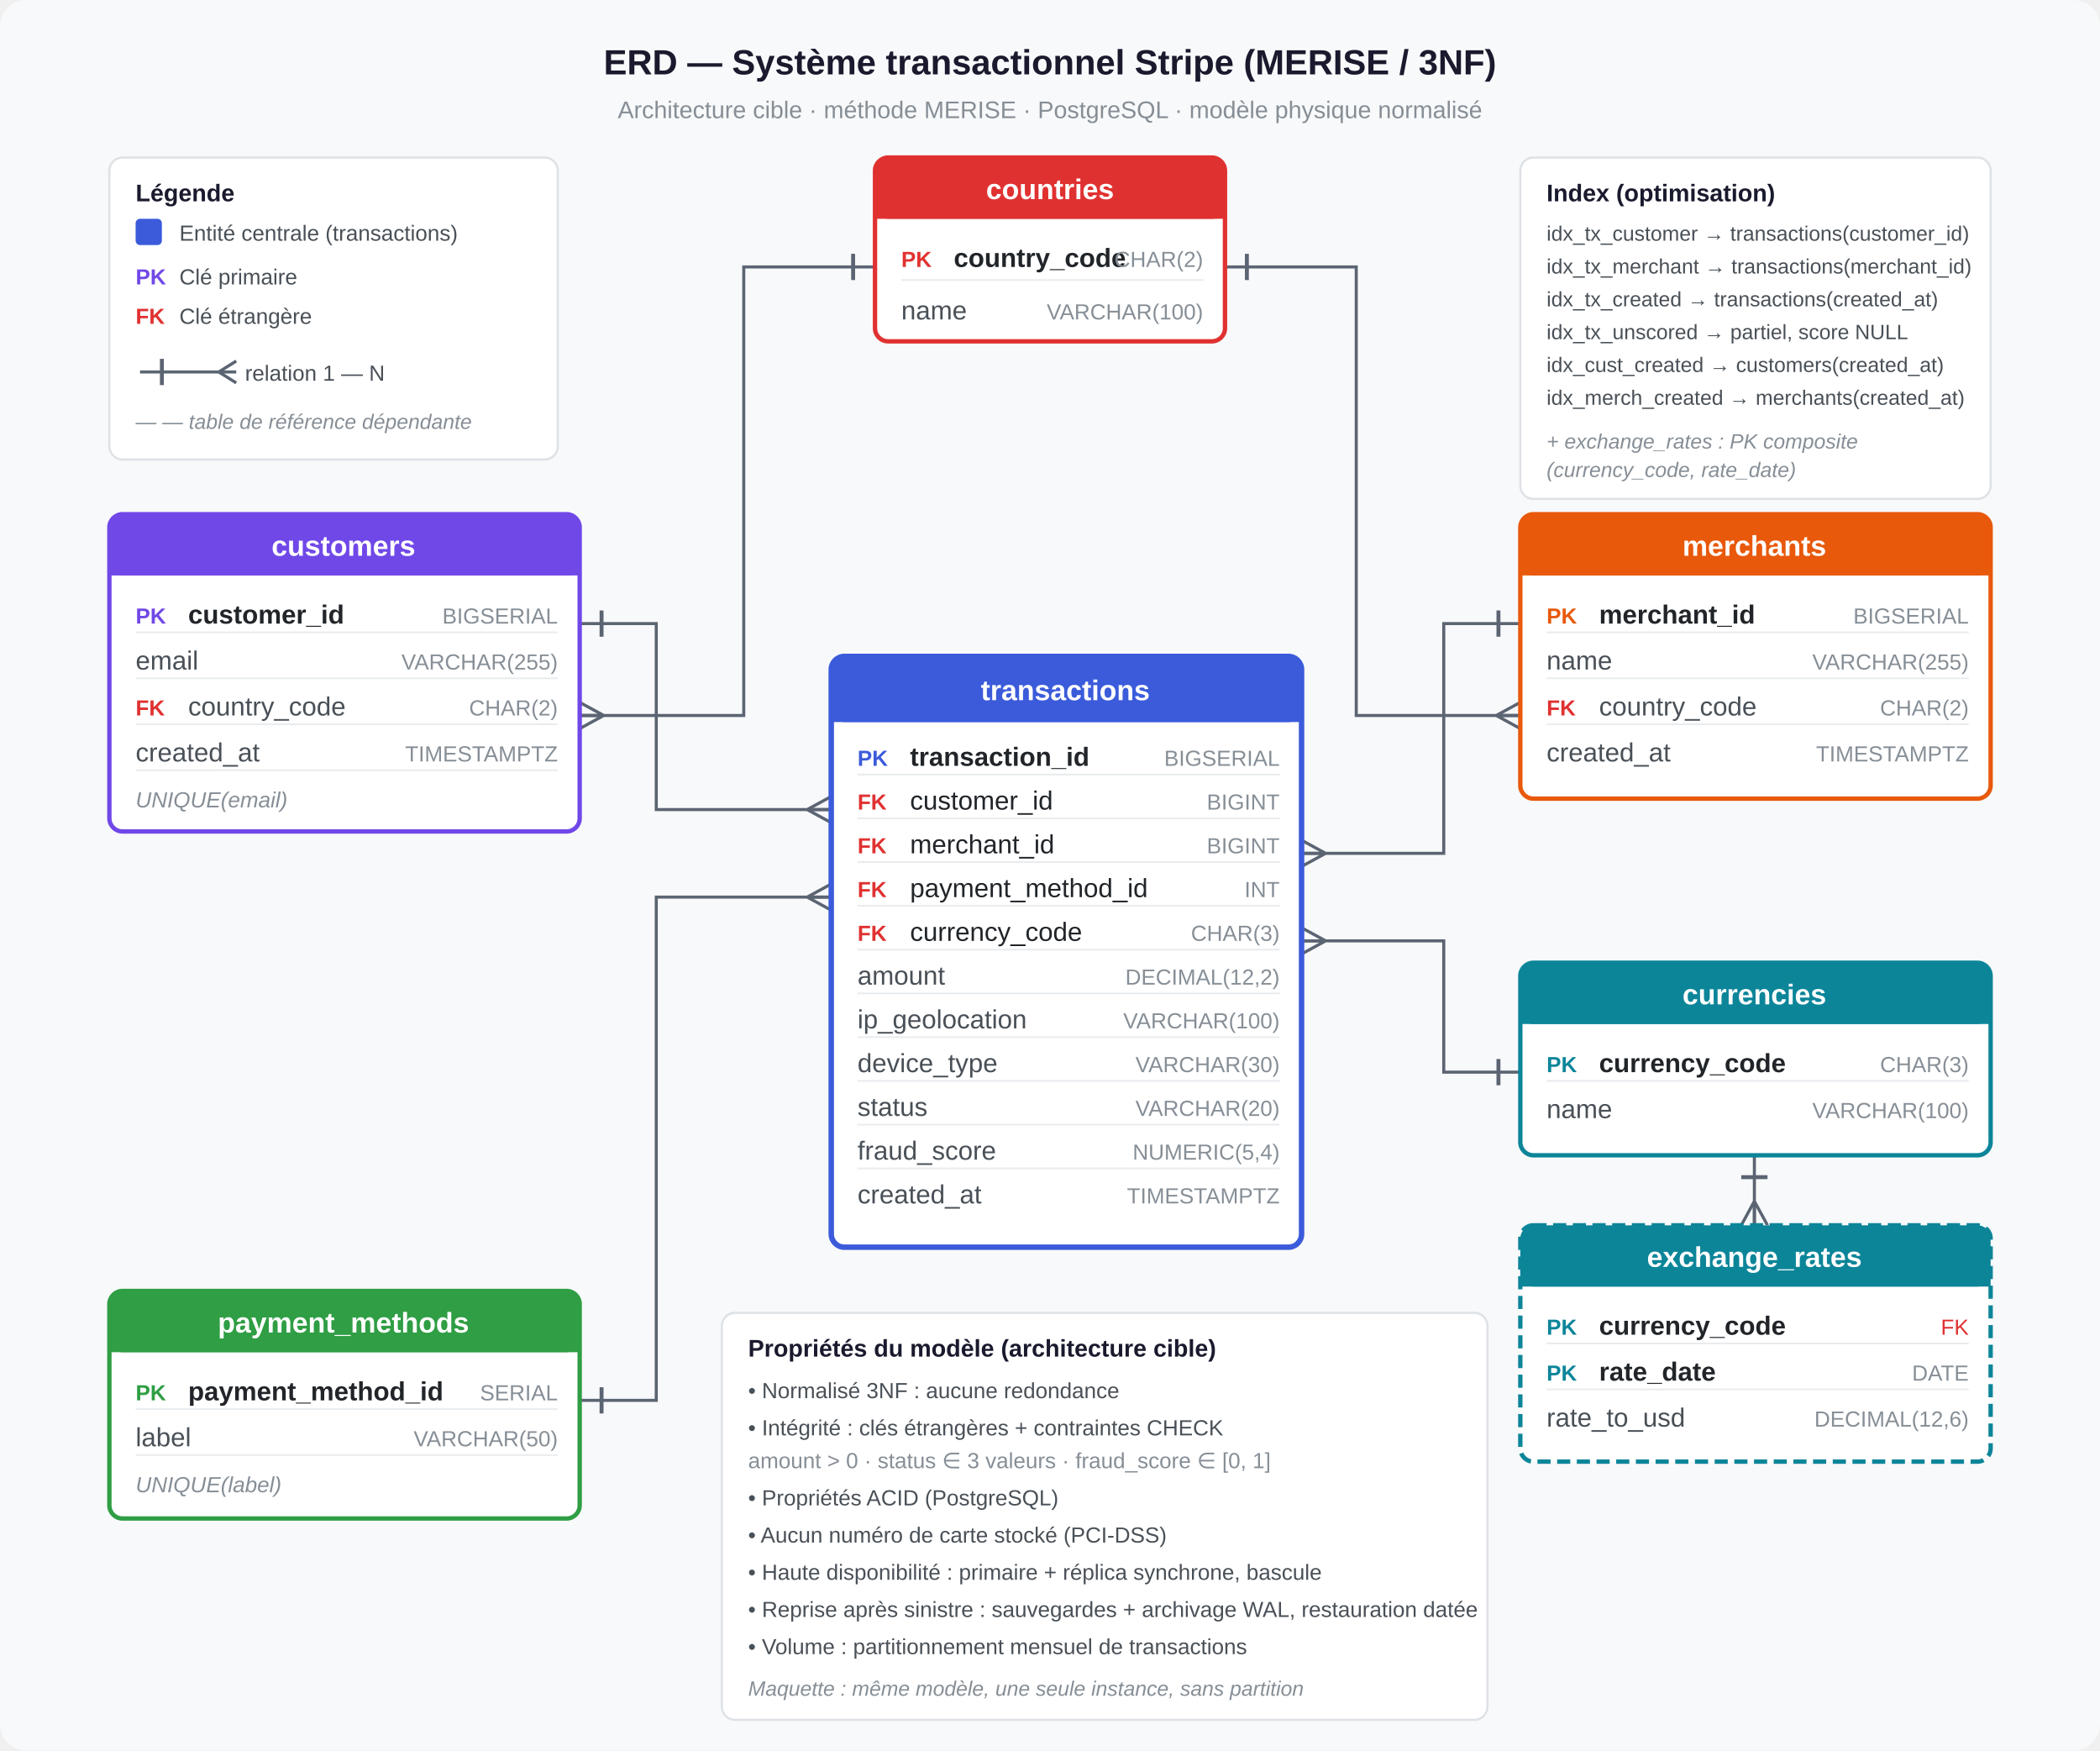
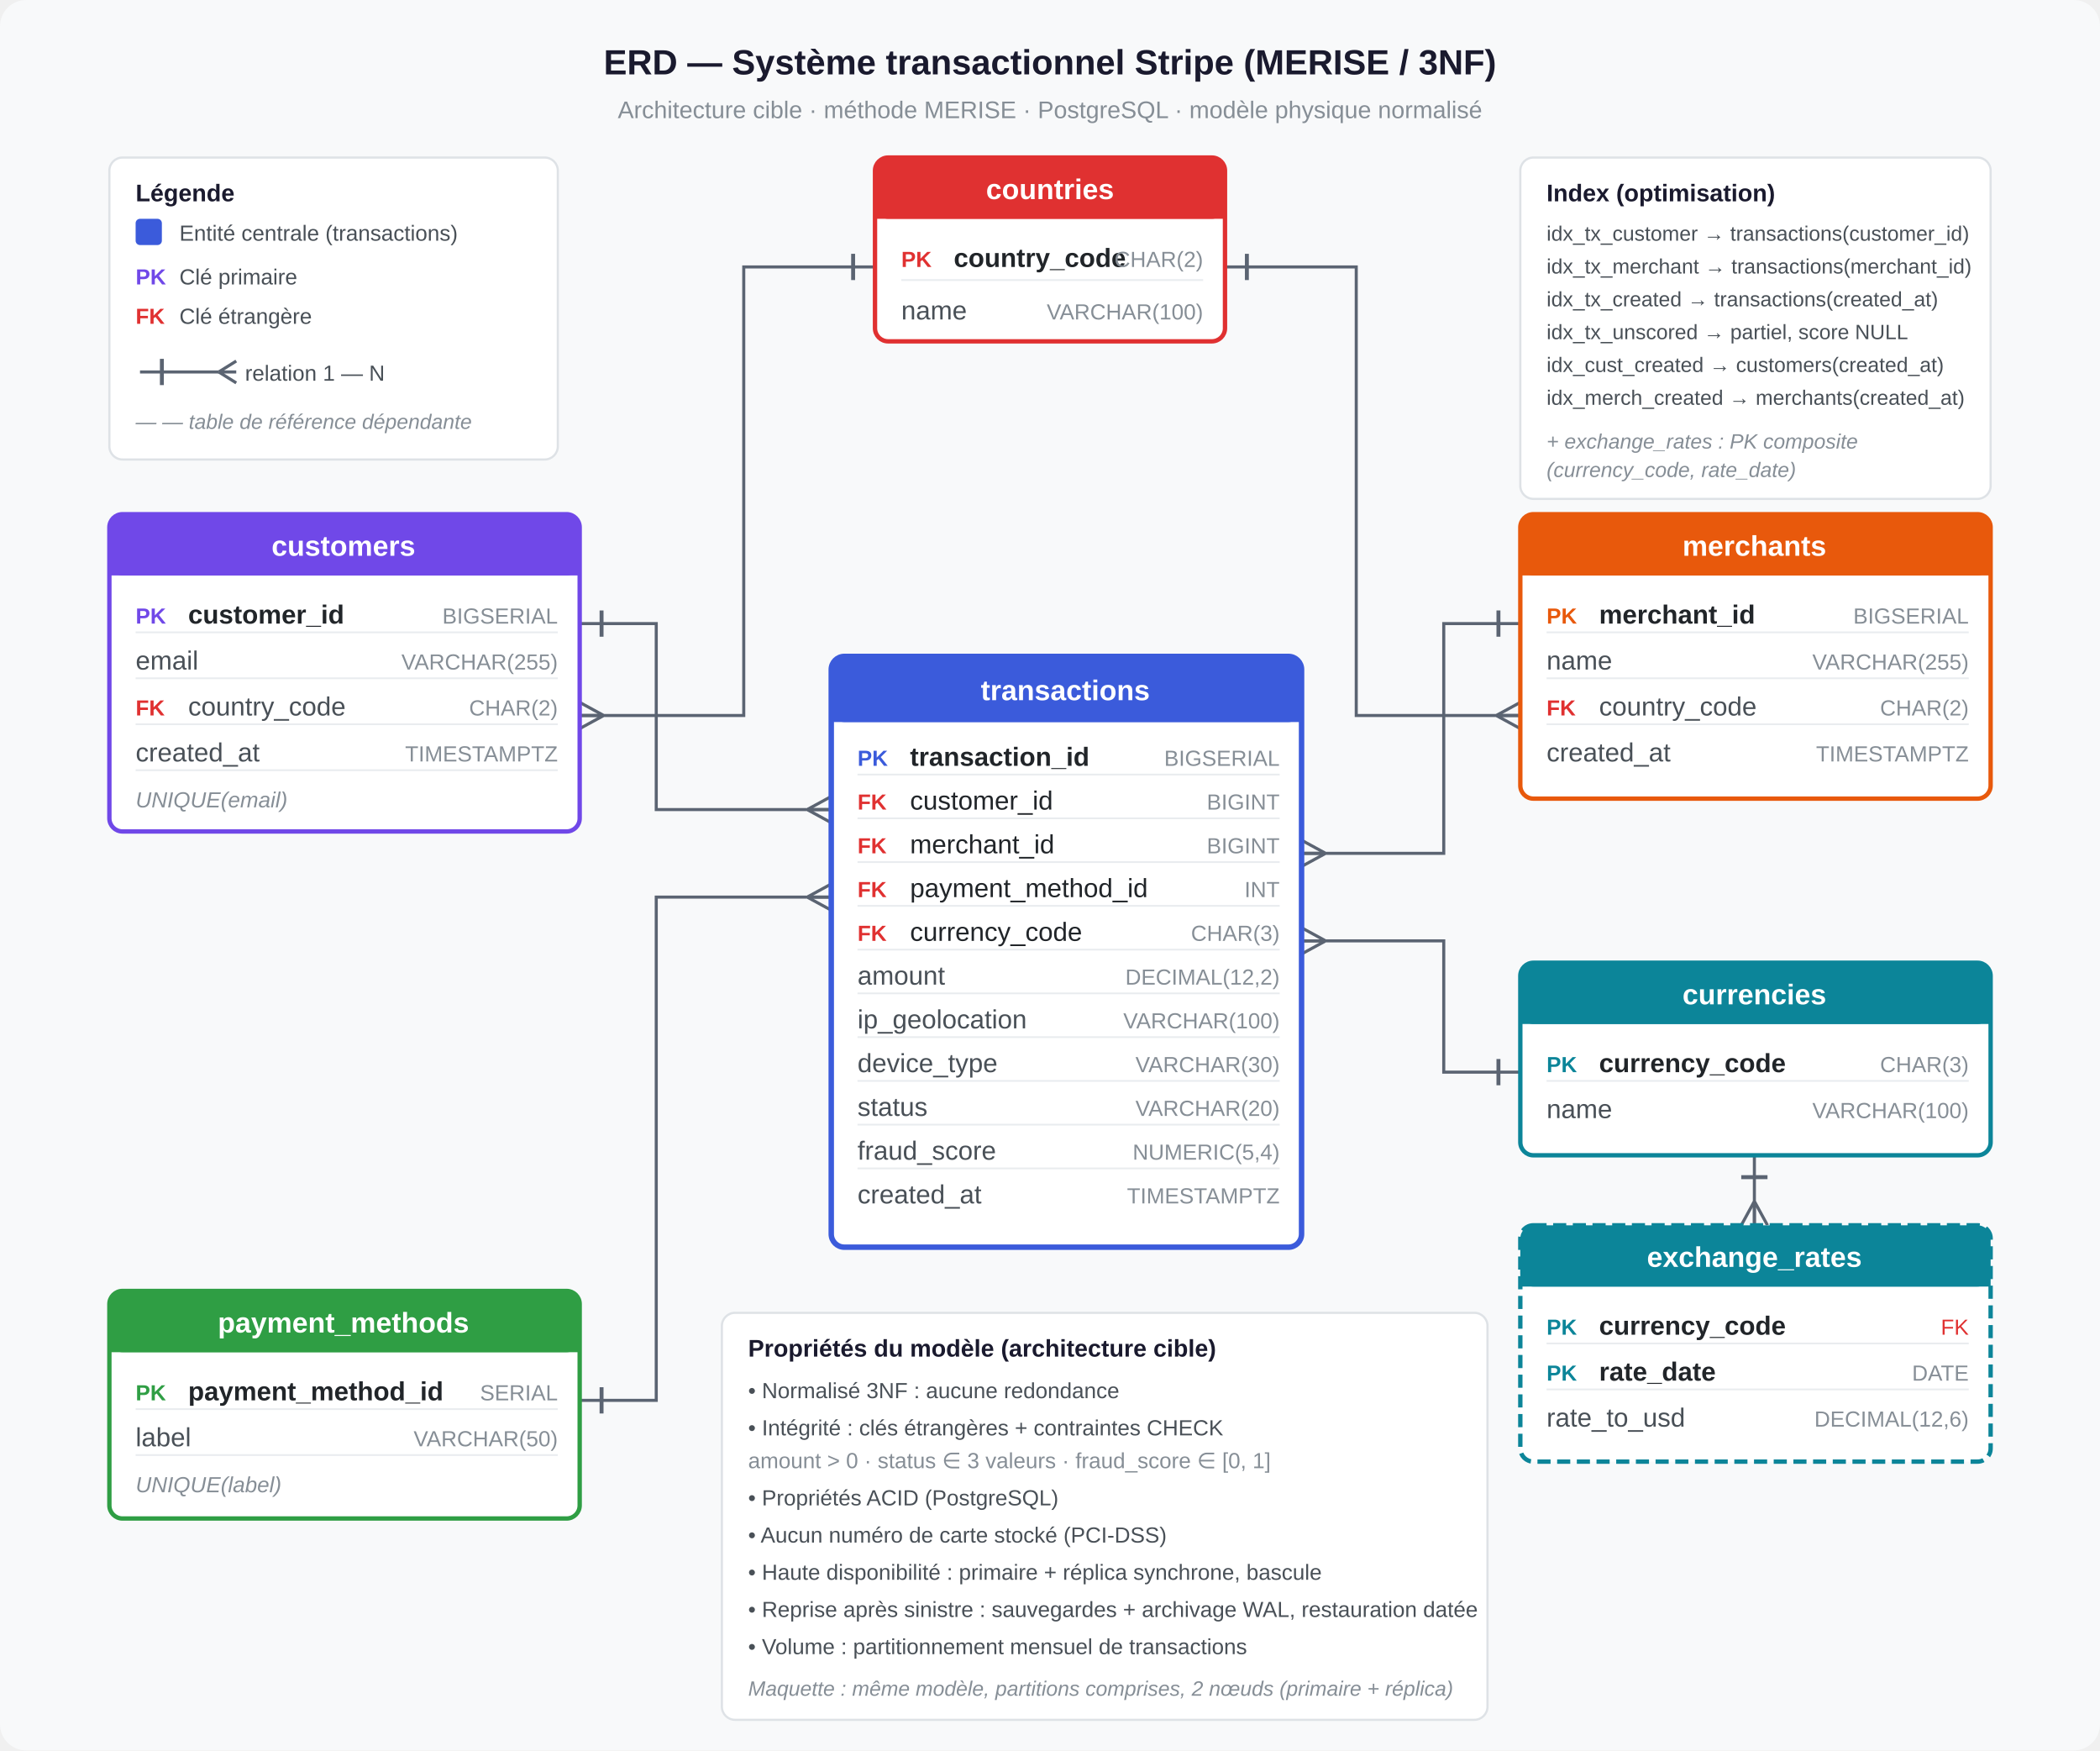
<svg xmlns="http://www.w3.org/2000/svg" viewBox="0 0 960 800" role="img" font-family="'Segoe UI', Arial, sans-serif" font-size="12" style="background:#f8f9fa">
  <defs>
    <marker id="crow" markerWidth="14" markerHeight="14" refX="11" refY="7" orient="auto" markerUnits="userSpaceOnUse">
      <path d="M0,7 L11,1 M0,7 L11,13 M0,7 L11,7" stroke="#5b6472" stroke-width="1.4" fill="none" />
    </marker>
    <marker id="one" markerWidth="20" markerHeight="16" refX="0" refY="8" orient="auto" markerUnits="userSpaceOnUse">
      <line x1="10" y1="2" x2="10" y2="14" stroke="#5b6472" stroke-width="1.8" />
    </marker>
  </defs>
  <rect width="960" height="800" fill="#f8f9fa" rx="12" />
  <text x="480" y="34" text-anchor="middle" font-size="16" font-weight="700" fill="#1a1a2e">ERD — Système transactionnel Stripe (MERISE / 3NF)</text>
  <text x="480" y="54" text-anchor="middle" font-size="11" fill="#868e96">Architecture cible · méthode MERISE · PostgreSQL · modèle physique normalisé</text>
  <g fill="none" stroke="#5b6472" stroke-width="1.4">
    <path d="M 265,285 H 300 V 370 H 380" marker-start="url(#one)" marker-end="url(#crow)" />
    <path d="M 695,285 H 660 V 390 H 595" marker-start="url(#one)" marker-end="url(#crow)" />
    <path d="M 265,640 H 300 V 410 H 380" marker-start="url(#one)" marker-end="url(#crow)" />
    <path d="M 695,490 H 660 V 430 H 595" marker-start="url(#one)" marker-end="url(#crow)" />
    <path d="M 802,528 V 560" marker-start="url(#one)" marker-end="url(#crow)" />
    <path d="M 400,122 H 340 V 327 H 265" marker-start="url(#one)" marker-end="url(#crow)" />
    <path d="M 560,122 H 620 V 327 H 695" marker-start="url(#one)" marker-end="url(#crow)" />
  </g>
  <rect x="400" y="72" width="160" height="84" rx="6" fill="#fff" stroke="#e03131" stroke-width="2" />
  <rect x="400" y="72" width="160" height="28" rx="6" fill="#e03131" />
  <rect x="400" y="92" width="160" height="8" fill="#e03131" />
  <text x="480" y="91" text-anchor="middle" fill="#fff" font-weight="700" font-size="13">countries</text>
  <text x="412" y="122" fill="#e03131" font-weight="700" font-size="10">PK</text>
  <text x="436" y="122" fill="#212529" font-weight="600">country_code</text>
  <text x="550" y="122" text-anchor="end" fill="#868e96" font-size="10">CHAR(2)</text>
  <line x1="412" y1="128" x2="550" y2="128" stroke="#e9ecef" stroke-width="0.8" />
  <text x="412" y="146" fill="#495057">name</text>
  <text x="550" y="146" text-anchor="end" fill="#868e96" font-size="10">VARCHAR(100)</text>
  <rect x="50" y="235" width="215" height="145" rx="6" fill="#fff" stroke="#7048e8" stroke-width="2" />
  <rect x="50" y="235" width="215" height="28" rx="6" fill="#7048e8" />
  <rect x="50" y="255" width="215" height="8" fill="#7048e8" />
  <text x="157" y="254" text-anchor="middle" fill="#fff" font-weight="700" font-size="13">customers</text>
  <text x="62" y="285" fill="#7048e8" font-weight="700" font-size="10">PK</text>
  <text x="86" y="285" fill="#212529" font-weight="600">customer_id</text>
  <text x="255" y="285" text-anchor="end" fill="#868e96" font-size="10">BIGSERIAL</text>
  <line x1="62" y1="289" x2="255" y2="289" stroke="#e9ecef" stroke-width="0.8" />
  <text x="62" y="306" fill="#495057">email</text>
  <text x="255" y="306" text-anchor="end" fill="#868e96" font-size="10">VARCHAR(255)</text>
  <line x1="62" y1="310" x2="255" y2="310" stroke="#e9ecef" stroke-width="0.8" />
  <text x="62" y="327" fill="#e03131" font-weight="700" font-size="10">FK</text>
  <text x="86" y="327" fill="#495057">country_code</text>
  <text x="255" y="327" text-anchor="end" fill="#868e96" font-size="10">CHAR(2)</text>
  <line x1="62" y1="331" x2="255" y2="331" stroke="#e9ecef" stroke-width="0.8" />
  <text x="62" y="348" fill="#495057">created_at</text>
  <text x="255" y="348" text-anchor="end" fill="#868e96" font-size="10">TIMESTAMPTZ</text>
  <line x1="62" y1="352" x2="255" y2="352" stroke="#e9ecef" stroke-width="0.8" />
  <text x="62" y="369" fill="#868e96" font-size="10" font-style="italic">UNIQUE(email)</text>
  <rect x="695" y="235" width="215" height="130" rx="6" fill="#fff" stroke="#e8590c" stroke-width="2" />
  <rect x="695" y="235" width="215" height="28" rx="6" fill="#e8590c" />
  <rect x="695" y="255" width="215" height="8" fill="#e8590c" />
  <text x="802" y="254" text-anchor="middle" fill="#fff" font-weight="700" font-size="13">merchants</text>
  <text x="707" y="285" fill="#e8590c" font-weight="700" font-size="10">PK</text>
  <text x="731" y="285" fill="#212529" font-weight="600">merchant_id</text>
  <text x="900" y="285" text-anchor="end" fill="#868e96" font-size="10">BIGSERIAL</text>
  <line x1="707" y1="289" x2="900" y2="289" stroke="#e9ecef" stroke-width="0.8" />
  <text x="707" y="306" fill="#495057">name</text>
  <text x="900" y="306" text-anchor="end" fill="#868e96" font-size="10">VARCHAR(255)</text>
  <line x1="707" y1="310" x2="900" y2="310" stroke="#e9ecef" stroke-width="0.8" />
  <text x="707" y="327" fill="#e03131" font-weight="700" font-size="10">FK</text>
  <text x="731" y="327" fill="#495057">country_code</text>
  <text x="900" y="327" text-anchor="end" fill="#868e96" font-size="10">CHAR(2)</text>
  <line x1="707" y1="331" x2="900" y2="331" stroke="#e9ecef" stroke-width="0.8" />
  <text x="707" y="348" fill="#495057">created_at</text>
  <text x="900" y="348" text-anchor="end" fill="#868e96" font-size="10">TIMESTAMPTZ</text>
  <rect x="380" y="300" width="215" height="270" rx="6" fill="#fff" stroke="#3b5bdb" stroke-width="2.5" />
  <rect x="380" y="300" width="215" height="30" rx="6" fill="#3b5bdb" />
  <rect x="380" y="322" width="215" height="8" fill="#3b5bdb" />
  <text x="487" y="320" text-anchor="middle" fill="#fff" font-weight="700" font-size="13">transactions</text>
  <text x="392" y="350" fill="#3b5bdb" font-weight="700" font-size="10">PK</text>
  <text x="416" y="350" fill="#212529" font-weight="600">transaction_id</text>
  <text x="585" y="350" text-anchor="end" fill="#868e96" font-size="10">BIGSERIAL</text>
  <line x1="392" y1="354" x2="585" y2="354" stroke="#e9ecef" stroke-width="0.8" />
  <text x="392" y="370" fill="#e03131" font-weight="700" font-size="10">FK</text>
  <text x="416" y="370" fill="#212529">customer_id</text>
  <text x="585" y="370" text-anchor="end" fill="#868e96" font-size="10">BIGINT</text>
  <line x1="392" y1="374" x2="585" y2="374" stroke="#e9ecef" stroke-width="0.8" />
  <text x="392" y="390" fill="#e03131" font-weight="700" font-size="10">FK</text>
  <text x="416" y="390" fill="#212529">merchant_id</text>
  <text x="585" y="390" text-anchor="end" fill="#868e96" font-size="10">BIGINT</text>
  <line x1="392" y1="394" x2="585" y2="394" stroke="#e9ecef" stroke-width="0.8" />
  <text x="392" y="410" fill="#e03131" font-weight="700" font-size="10">FK</text>
  <text x="416" y="410" fill="#212529">payment_method_id</text>
  <text x="585" y="410" text-anchor="end" fill="#868e96" font-size="10">INT</text>
  <line x1="392" y1="414" x2="585" y2="414" stroke="#e9ecef" stroke-width="0.8" />
  <text x="392" y="430" fill="#e03131" font-weight="700" font-size="10">FK</text>
  <text x="416" y="430" fill="#212529">currency_code</text>
  <text x="585" y="430" text-anchor="end" fill="#868e96" font-size="10">CHAR(3)</text>
  <line x1="392" y1="434" x2="585" y2="434" stroke="#e9ecef" stroke-width="0.8" />
  <text x="392" y="450" fill="#495057">amount</text>
  <text x="585" y="450" text-anchor="end" fill="#868e96" font-size="10">DECIMAL(12,2)</text>
  <line x1="392" y1="454" x2="585" y2="454" stroke="#e9ecef" stroke-width="0.8" />
  <text x="392" y="470" fill="#495057">ip_geolocation</text>
  <text x="585" y="470" text-anchor="end" fill="#868e96" font-size="10">VARCHAR(100)</text>
  <line x1="392" y1="474" x2="585" y2="474" stroke="#e9ecef" stroke-width="0.8" />
  <text x="392" y="490" fill="#495057">device_type</text>
  <text x="585" y="490" text-anchor="end" fill="#868e96" font-size="10">VARCHAR(30)</text>
  <line x1="392" y1="494" x2="585" y2="494" stroke="#e9ecef" stroke-width="0.8" />
  <text x="392" y="510" fill="#495057">status</text>
  <text x="585" y="510" text-anchor="end" fill="#868e96" font-size="10">VARCHAR(20)</text>
  <line x1="392" y1="514" x2="585" y2="514" stroke="#e9ecef" stroke-width="0.8" />
  <text x="392" y="530" fill="#495057">fraud_score</text>
  <text x="585" y="530" text-anchor="end" fill="#868e96" font-size="10">NUMERIC(5,4)</text>
  <line x1="392" y1="534" x2="585" y2="534" stroke="#e9ecef" stroke-width="0.8" />
  <text x="392" y="550" fill="#495057">created_at</text>
  <text x="585" y="550" text-anchor="end" fill="#868e96" font-size="10">TIMESTAMPTZ</text>
  <rect x="50" y="590" width="215" height="104" rx="6" fill="#fff" stroke="#2f9e44" stroke-width="2" />
  <rect x="50" y="590" width="215" height="28" rx="6" fill="#2f9e44" />
  <rect x="50" y="610" width="215" height="8" fill="#2f9e44" />
  <text x="157" y="609" text-anchor="middle" fill="#fff" font-weight="700" font-size="13">payment_methods</text>
  <text x="62" y="640" fill="#2f9e44" font-weight="700" font-size="10">PK</text>
  <text x="86" y="640" fill="#212529" font-weight="600">payment_method_id</text>
  <text x="255" y="640" text-anchor="end" fill="#868e96" font-size="10">SERIAL</text>
  <line x1="62" y1="644" x2="255" y2="644" stroke="#e9ecef" stroke-width="0.8" />
  <text x="62" y="661" fill="#495057">label</text>
  <text x="255" y="661" text-anchor="end" fill="#868e96" font-size="10">VARCHAR(50)</text>
  <line x1="62" y1="665" x2="255" y2="665" stroke="#e9ecef" stroke-width="0.8" />
  <text x="62" y="682" fill="#868e96" font-size="10" font-style="italic">UNIQUE(label)</text>
  <rect x="695" y="440" width="215" height="88" rx="6" fill="#fff" stroke="#0c8599" stroke-width="2" />
  <rect x="695" y="440" width="215" height="28" rx="6" fill="#0c8599" />
  <rect x="695" y="460" width="215" height="8" fill="#0c8599" />
  <text x="802" y="459" text-anchor="middle" fill="#fff" font-weight="700" font-size="13">currencies</text>
  <text x="707" y="490" fill="#0c8599" font-weight="700" font-size="10">PK</text>
  <text x="731" y="490" fill="#212529" font-weight="600">currency_code</text>
  <text x="900" y="490" text-anchor="end" fill="#868e96" font-size="10">CHAR(3)</text>
  <line x1="707" y1="494" x2="900" y2="494" stroke="#e9ecef" stroke-width="0.8" />
  <text x="707" y="511" fill="#495057">name</text>
  <text x="900" y="511" text-anchor="end" fill="#868e96" font-size="10">VARCHAR(100)</text>
  <rect x="695" y="560" width="215" height="108" rx="6" fill="#fff" stroke="#0c8599" stroke-width="2" stroke-dasharray="6,3" />
  <rect x="695" y="560" width="215" height="28" rx="6" fill="#0c8599" />
  <rect x="695" y="580" width="215" height="8" fill="#0c8599" />
  <text x="802" y="579" text-anchor="middle" fill="#fff" font-weight="700" font-size="13">exchange_rates</text>
  <text x="707" y="610" fill="#0c8599" font-weight="700" font-size="10">PK</text>
  <text x="731" y="610" fill="#212529" font-weight="600">currency_code</text>
  <text x="900" y="610" text-anchor="end" fill="#e03131" font-size="10">FK</text>
  <line x1="707" y1="614" x2="900" y2="614" stroke="#e9ecef" stroke-width="0.8" />
  <text x="707" y="631" fill="#0c8599" font-weight="700" font-size="10">PK</text>
  <text x="731" y="631" fill="#212529" font-weight="600">rate_date</text>
  <text x="900" y="631" text-anchor="end" fill="#868e96" font-size="10">DATE</text>
  <line x1="707" y1="635" x2="900" y2="635" stroke="#e9ecef" stroke-width="0.8" />
  <text x="707" y="652" fill="#495057">rate_to_usd</text>
  <text x="900" y="652" text-anchor="end" fill="#868e96" font-size="10">DECIMAL(12,6)</text>
  <rect x="50" y="72" width="205" height="138" rx="6" fill="#fff" stroke="#dee2e6" />
  <text x="62" y="92" font-size="11" font-weight="700" fill="#1a1a2e">Légende</text>
  <rect x="62" y="100" width="12" height="12" fill="#3b5bdb" rx="2" />
  <text x="82" y="110" font-size="10" fill="#495057">Entité centrale (transactions)</text>
  <text x="62" y="130" font-size="10" fill="#7048e8" font-weight="700">PK</text>
  <text x="82" y="130" font-size="10" fill="#495057">Clé primaire</text>
  <text x="62" y="148" font-size="10" fill="#e03131" font-weight="700">FK</text>
  <text x="82" y="148" font-size="10" fill="#495057">Clé étrangère</text>
  <line x1="64" y1="170" x2="100" y2="170" stroke="#5b6472" stroke-width="1.4" />
  <line x1="74" y1="164" x2="74" y2="176" stroke="#5b6472" stroke-width="1.8" />
  <path d="M100,170 L108,165 M100,170 L108,175 M100,170 L108,170" stroke="#5b6472" stroke-width="1.4" fill="none" />
  <text x="112" y="174" font-size="10" fill="#495057">relation 1 — N</text>
  <text x="62" y="196" font-size="9.5" fill="#868e96" font-style="italic">— — table de référence dépendante</text>
  <rect x="695" y="72" width="215" height="156" rx="6" fill="#fff" stroke="#dee2e6" />
  <text x="707" y="92" font-size="11" font-weight="700" fill="#1a1a2e">Index (optimisation)</text>
  <text x="707" y="110" font-size="9.5" fill="#495057">idx_tx_customer → transactions(customer_id)</text>
  <text x="707" y="125" font-size="9.5" fill="#495057">idx_tx_merchant → transactions(merchant_id)</text>
  <text x="707" y="140" font-size="9.5" fill="#495057">idx_tx_created → transactions(created_at)</text>
  <text x="707" y="155" font-size="9.5" fill="#495057">idx_tx_unscored → partiel, score NULL</text>
  <text x="707" y="170" font-size="9.5" fill="#495057">idx_cust_created → customers(created_at)</text>
  <text x="707" y="185" font-size="9.5" fill="#495057">idx_merch_created → merchants(created_at)</text>
  <text x="707" y="205" font-size="9.5" fill="#868e96" font-style="italic">+ exchange_rates : PK composite</text>
  <text x="707" y="218" font-size="9.5" fill="#868e96" font-style="italic">(currency_code, rate_date)</text>
  <rect x="330" y="600" width="350" height="186" rx="6" fill="#fff" stroke="#dee2e6" />
  <text x="342" y="620" font-size="11" font-weight="700" fill="#1a1a2e">Propriétés du modèle (architecture cible)</text>
  <text x="342" y="639" font-size="10" fill="#495057">• Normalisé 3NF : aucune redondance</text>
  <text x="342" y="656" font-size="10" fill="#495057">• Intégrité : clés étrangères + contraintes CHECK</text>
  <text x="342" y="671" font-size="10" fill="#868e96">  amount &gt; 0 · status ∈ 3 valeurs · fraud_score ∈ [0, 1]</text>
  <text x="342" y="688" font-size="10" fill="#495057">• Propriétés ACID (PostgreSQL)</text>
  <text x="342" y="705" font-size="10" fill="#495057">• Aucun numéro de carte stocké (PCI-DSS)</text>
  <text x="342" y="722" font-size="10" fill="#495057">• Haute disponibilité : primaire + réplica synchrone, bascule</text>
  <text x="342" y="739" font-size="10" fill="#495057">• Reprise après sinistre : sauvegardes + archivage WAL, restauration datée</text>
  <text x="342" y="756" font-size="10" fill="#495057">• Volume : partitionnement mensuel de transactions</text>
-   <text x="342" y="775" font-size="9.5" fill="#868e96" font-style="italic">Maquette : même modèle, une seule instance, sans partition</text>
+   <text x="342" y="775" font-size="9.5" fill="#868e96" font-style="italic">Maquette : même modèle, partitions comprises, 2 nœuds (primaire + réplica)</text>
</svg>
